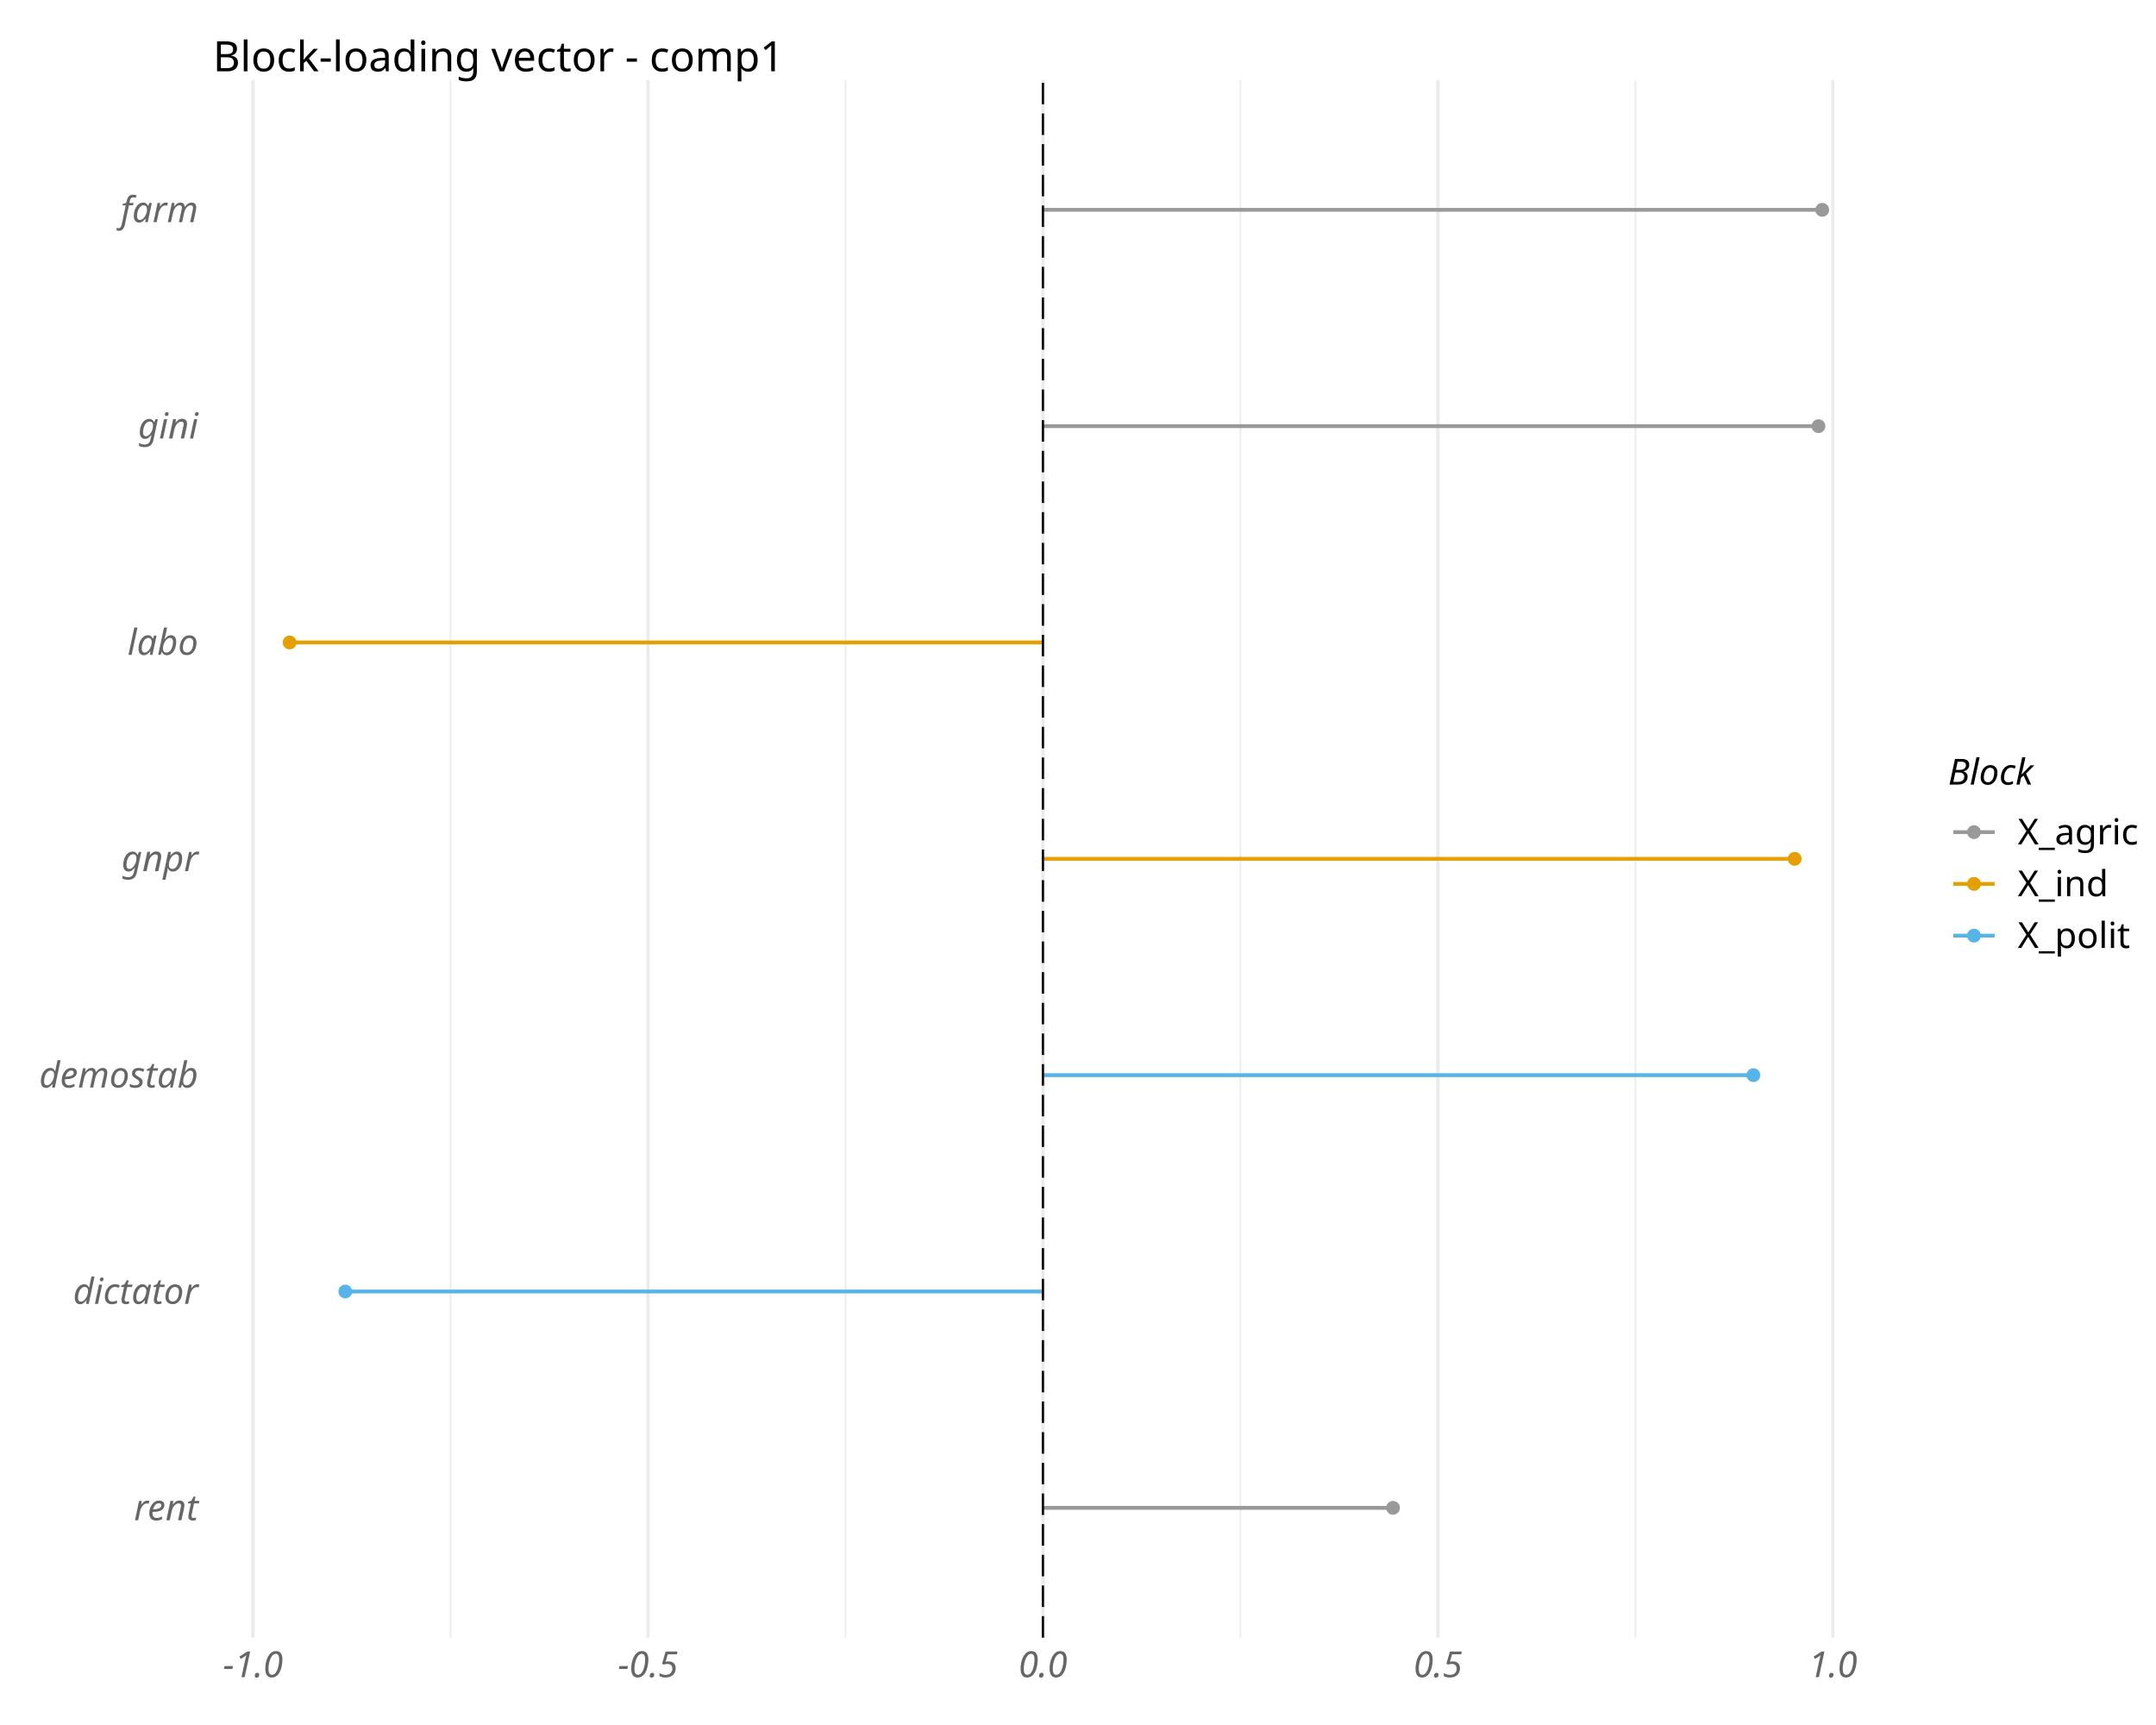
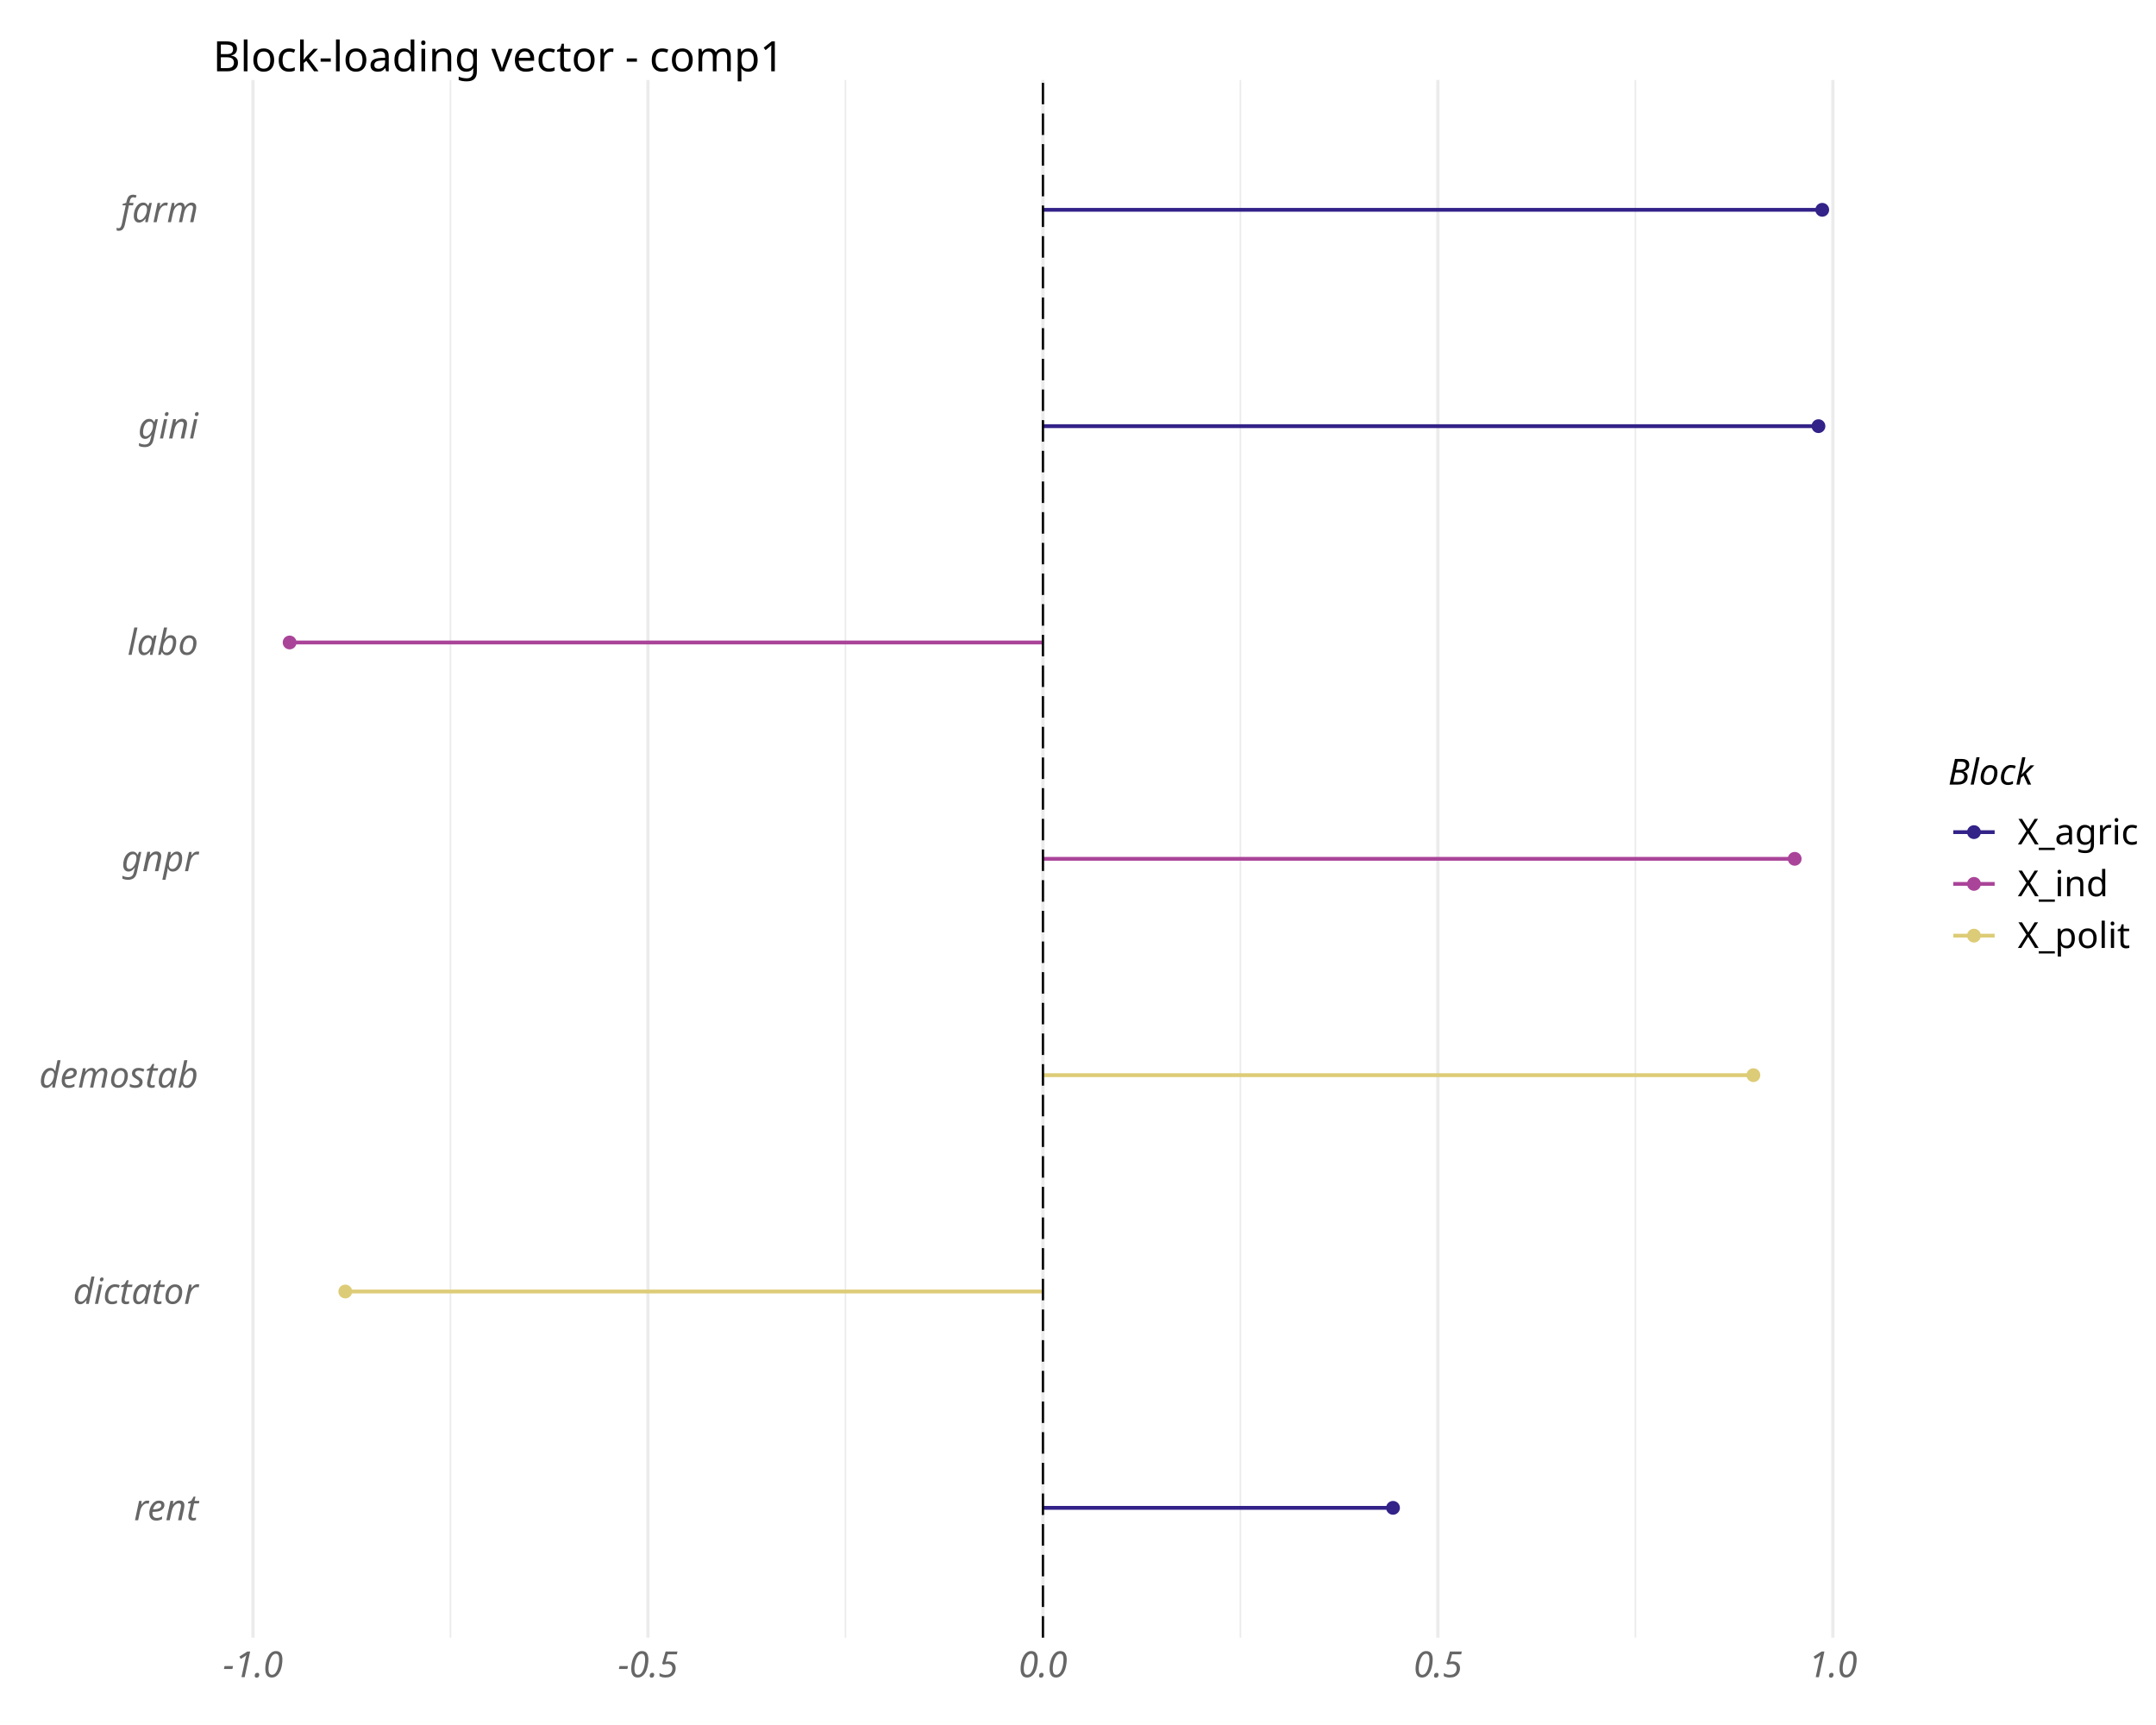
<svg xmlns="http://www.w3.org/2000/svg" class="svglite" data-engine-version="2.0" width="720.00pt" height="576.00pt" viewBox="0 0 720.00 576.00">
  <defs>
    <style type="text/css">
    .svglite line, .svglite polyline, .svglite polygon, .svglite path, .svglite rect, .svglite circle {
      fill: none;
      stroke: #000000;
      stroke-linecap: round;
      stroke-linejoin: round;
      stroke-miterlimit: 10.00;
    }
  </style>
  </defs>
  <rect width="100%" height="100%" style="stroke: none; fill: #FFFFFF;" />
  <defs>
    <clipPath id="cpMC4wMHw3MjAuMDB8MC4wMHw1NzYuMDA=">
      <rect x="0.00" y="0.00" width="720.00" height="576.00" />
    </clipPath>
  </defs>
  <g clip-path="url(#cpMC4wMHw3MjAuMDB8MC4wMHw1NzYuMDA=)">
</g>
  <defs>
    <clipPath id="cpNzEuMTN8NjM0LjEzfDI2LjcxfDU0Ni44Mw==">
      <rect x="71.13" y="26.71" width="563.00" height="520.12" />
    </clipPath>
  </defs>
  <g clip-path="url(#cpNzEuMTN8NjM0LjEzfDI2LjcxfDU0Ni44Mw==)">
    <polyline points="150.44,546.83 150.44,26.71 " style="stroke-width: 0.53; stroke: #EBEBEB; stroke-linecap: butt;" />
    <polyline points="282.34,546.83 282.34,26.71 " style="stroke-width: 0.53; stroke: #EBEBEB; stroke-linecap: butt;" />
    <polyline points="414.24,546.83 414.24,26.71 " style="stroke-width: 0.53; stroke: #EBEBEB; stroke-linecap: butt;" />
    <polyline points="546.14,546.83 546.14,26.71 " style="stroke-width: 0.53; stroke: #EBEBEB; stroke-linecap: butt;" />
    <polyline points="84.49,546.83 84.49,26.71 " style="stroke-width: 1.07; stroke: #EBEBEB; stroke-linecap: butt;" />
    <polyline points="216.39,546.83 216.39,26.71 " style="stroke-width: 1.07; stroke: #EBEBEB; stroke-linecap: butt;" />
    <polyline points="348.29,546.83 348.29,26.71 " style="stroke-width: 1.07; stroke: #EBEBEB; stroke-linecap: butt;" />
    <polyline points="480.19,546.83 480.19,26.71 " style="stroke-width: 1.07; stroke: #EBEBEB; stroke-linecap: butt;" />
    <polyline points="612.09,546.83 612.09,26.71 " style="stroke-width: 1.07; stroke: #EBEBEB; stroke-linecap: butt;" />
-     <circle cx="608.54" cy="70.06" r="1.95" style="stroke-width: 0.71; stroke: #999999; fill: #999999;" />
-     <circle cx="607.28" cy="142.30" r="1.95" style="stroke-width: 0.71; stroke: #999999; fill: #999999;" />
-     <circle cx="96.72" cy="214.53" r="1.95" style="stroke-width: 0.71; stroke: #E69F00; fill: #E69F00;" />
-     <circle cx="599.34" cy="286.77" r="1.95" style="stroke-width: 0.71; stroke: #E69F00; fill: #E69F00;" />
-     <circle cx="585.55" cy="359.01" r="1.95" style="stroke-width: 0.71; stroke: #56B4E9; fill: #56B4E9;" />
-     <circle cx="115.31" cy="431.25" r="1.95" style="stroke-width: 0.71; stroke: #56B4E9; fill: #56B4E9;" />
-     <circle cx="465.20" cy="503.49" r="1.95" style="stroke-width: 0.71; stroke: #999999; fill: #999999;" />
-     <polyline points="608.54,70.06 608.54,70.06 " style="stroke-width: 1.28; stroke: #999999; stroke-linecap: butt;" />
-     <polyline points="608.54,70.06 348.29,70.06 " style="stroke-width: 1.28; stroke: #999999; stroke-linecap: butt;" />
-     <polyline points="348.29,70.06 348.29,70.06 " style="stroke-width: 1.28; stroke: #999999; stroke-linecap: butt;" />
-     <polyline points="607.28,142.30 607.28,142.30 " style="stroke-width: 1.28; stroke: #999999; stroke-linecap: butt;" />
-     <polyline points="607.28,142.30 348.29,142.30 " style="stroke-width: 1.28; stroke: #999999; stroke-linecap: butt;" />
-     <polyline points="348.29,142.30 348.29,142.30 " style="stroke-width: 1.28; stroke: #999999; stroke-linecap: butt;" />
-     <polyline points="96.72,214.53 96.72,214.53 " style="stroke-width: 1.28; stroke: #E69F00; stroke-linecap: butt;" />
-     <polyline points="96.72,214.53 348.29,214.53 " style="stroke-width: 1.28; stroke: #E69F00; stroke-linecap: butt;" />
-     <polyline points="348.29,214.53 348.29,214.53 " style="stroke-width: 1.28; stroke: #E69F00; stroke-linecap: butt;" />
-     <polyline points="599.34,286.77 599.34,286.77 " style="stroke-width: 1.28; stroke: #E69F00; stroke-linecap: butt;" />
-     <polyline points="599.34,286.77 348.29,286.77 " style="stroke-width: 1.28; stroke: #E69F00; stroke-linecap: butt;" />
-     <polyline points="348.29,286.77 348.29,286.77 " style="stroke-width: 1.28; stroke: #E69F00; stroke-linecap: butt;" />
-     <polyline points="585.55,359.01 585.55,359.01 " style="stroke-width: 1.28; stroke: #56B4E9; stroke-linecap: butt;" />
-     <polyline points="585.55,359.01 348.29,359.01 " style="stroke-width: 1.28; stroke: #56B4E9; stroke-linecap: butt;" />
-     <polyline points="348.29,359.01 348.29,359.01 " style="stroke-width: 1.28; stroke: #56B4E9; stroke-linecap: butt;" />
-     <polyline points="115.31,431.25 115.31,431.25 " style="stroke-width: 1.28; stroke: #56B4E9; stroke-linecap: butt;" />
-     <polyline points="115.31,431.25 348.29,431.25 " style="stroke-width: 1.28; stroke: #56B4E9; stroke-linecap: butt;" />
-     <polyline points="348.29,431.25 348.29,431.25 " style="stroke-width: 1.28; stroke: #56B4E9; stroke-linecap: butt;" />
-     <polyline points="465.20,503.49 465.20,503.49 " style="stroke-width: 1.28; stroke: #999999; stroke-linecap: butt;" />
-     <polyline points="465.20,503.49 348.29,503.49 " style="stroke-width: 1.28; stroke: #999999; stroke-linecap: butt;" />
-     <polyline points="348.29,503.49 348.29,503.49 " style="stroke-width: 1.28; stroke: #999999; stroke-linecap: butt;" />
+     <circle cx="608.54" cy="70.06" r="1.95" style="stroke-width: 0.71; stroke: #332288; fill: #332288;" />
+     <circle cx="607.28" cy="142.30" r="1.95" style="stroke-width: 0.71; stroke: #332288; fill: #332288;" />
+     <circle cx="96.72" cy="214.53" r="1.95" style="stroke-width: 0.71; stroke: #AA4499; fill: #AA4499;" />
+     <circle cx="599.34" cy="286.77" r="1.95" style="stroke-width: 0.71; stroke: #AA4499; fill: #AA4499;" />
+     <circle cx="585.55" cy="359.01" r="1.95" style="stroke-width: 0.71; stroke: #DDCC77; fill: #DDCC77;" />
+     <circle cx="115.31" cy="431.25" r="1.95" style="stroke-width: 0.71; stroke: #DDCC77; fill: #DDCC77;" />
+     <circle cx="465.20" cy="503.49" r="1.95" style="stroke-width: 0.71; stroke: #332288; fill: #332288;" />
+     <polyline points="608.54,70.06 608.54,70.06 " style="stroke-width: 1.28; stroke: #332288; stroke-linecap: butt;" />
+     <polyline points="608.54,70.06 348.29,70.06 " style="stroke-width: 1.28; stroke: #332288; stroke-linecap: butt;" />
+     <polyline points="348.29,70.06 348.29,70.06 " style="stroke-width: 1.28; stroke: #332288; stroke-linecap: butt;" />
+     <polyline points="607.28,142.30 607.28,142.30 " style="stroke-width: 1.28; stroke: #332288; stroke-linecap: butt;" />
+     <polyline points="607.28,142.30 348.29,142.30 " style="stroke-width: 1.28; stroke: #332288; stroke-linecap: butt;" />
+     <polyline points="348.29,142.30 348.29,142.30 " style="stroke-width: 1.28; stroke: #332288; stroke-linecap: butt;" />
+     <polyline points="96.72,214.53 96.72,214.53 " style="stroke-width: 1.28; stroke: #AA4499; stroke-linecap: butt;" />
+     <polyline points="96.72,214.53 348.29,214.53 " style="stroke-width: 1.28; stroke: #AA4499; stroke-linecap: butt;" />
+     <polyline points="348.29,214.53 348.29,214.53 " style="stroke-width: 1.28; stroke: #AA4499; stroke-linecap: butt;" />
+     <polyline points="599.34,286.77 599.34,286.77 " style="stroke-width: 1.28; stroke: #AA4499; stroke-linecap: butt;" />
+     <polyline points="599.34,286.77 348.29,286.77 " style="stroke-width: 1.28; stroke: #AA4499; stroke-linecap: butt;" />
+     <polyline points="348.29,286.77 348.29,286.77 " style="stroke-width: 1.28; stroke: #AA4499; stroke-linecap: butt;" />
+     <polyline points="585.55,359.01 585.55,359.01 " style="stroke-width: 1.28; stroke: #DDCC77; stroke-linecap: butt;" />
+     <polyline points="585.55,359.01 348.29,359.01 " style="stroke-width: 1.28; stroke: #DDCC77; stroke-linecap: butt;" />
+     <polyline points="348.29,359.01 348.29,359.01 " style="stroke-width: 1.28; stroke: #DDCC77; stroke-linecap: butt;" />
+     <polyline points="115.31,431.25 115.31,431.25 " style="stroke-width: 1.28; stroke: #DDCC77; stroke-linecap: butt;" />
+     <polyline points="115.31,431.25 348.29,431.25 " style="stroke-width: 1.28; stroke: #DDCC77; stroke-linecap: butt;" />
+     <polyline points="348.29,431.25 348.29,431.25 " style="stroke-width: 1.28; stroke: #DDCC77; stroke-linecap: butt;" />
+     <polyline points="465.20,503.49 465.20,503.49 " style="stroke-width: 1.28; stroke: #332288; stroke-linecap: butt;" />
+     <polyline points="465.20,503.49 348.29,503.49 " style="stroke-width: 1.28; stroke: #332288; stroke-linecap: butt;" />
+     <polyline points="348.29,503.49 348.29,503.49 " style="stroke-width: 1.28; stroke: #332288; stroke-linecap: butt;" />
    <line x1="348.29" y1="546.83" x2="348.29" y2="26.71" style="stroke-width: 0.77; stroke-dasharray: 7.17,3.07; stroke-linecap: butt;" />
  </g>
  <g clip-path="url(#cpMC4wMHw3MjAuMDB8MC4wMHw1NzYuMDA=)">
    <text x="66.20" y="507.62" text-anchor="end" style="font-size: 12.00px; font-style: italic; fill: #666666; font-family: sans;" textLength="20.68px" lengthAdjust="spacingAndGlyphs">rent</text>
    <text x="66.20" y="435.38" text-anchor="end" style="font-size: 12.00px; font-style: italic; fill: #666666; font-family: sans;" textLength="39.36px" lengthAdjust="spacingAndGlyphs">dictator</text>
    <text x="66.20" y="363.14" text-anchor="end" style="font-size: 12.00px; font-style: italic; fill: #666666; font-family: sans;" textLength="52.71px" lengthAdjust="spacingAndGlyphs">demostab</text>
    <text x="66.20" y="290.90" text-anchor="end" style="font-size: 12.00px; font-style: italic; fill: #666666; font-family: sans;" textLength="24.02px" lengthAdjust="spacingAndGlyphs">gnpr</text>
    <text x="66.20" y="218.66" text-anchor="end" style="font-size: 12.00px; font-style: italic; fill: #666666; font-family: sans;" textLength="22.69px" lengthAdjust="spacingAndGlyphs">labo</text>
    <text x="66.20" y="146.42" text-anchor="end" style="font-size: 12.00px; font-style: italic; fill: #666666; font-family: sans;" textLength="18.68px" lengthAdjust="spacingAndGlyphs">gini</text>
    <text x="66.20" y="74.19" text-anchor="end" style="font-size: 12.00px; font-style: italic; fill: #666666; font-family: sans;" textLength="24.00px" lengthAdjust="spacingAndGlyphs">farm</text>
    <text x="84.49" y="560.02" text-anchor="middle" style="font-size: 12.00px; font-style: italic; fill: #666666; font-family: sans;" textLength="20.68px" lengthAdjust="spacingAndGlyphs">-1.0</text>
    <text x="216.39" y="560.02" text-anchor="middle" style="font-size: 12.00px; font-style: italic; fill: #666666; font-family: sans;" textLength="20.68px" lengthAdjust="spacingAndGlyphs">-0.5</text>
    <text x="348.29" y="560.02" text-anchor="middle" style="font-size: 12.00px; font-style: italic; fill: #666666; font-family: sans;" textLength="16.68px" lengthAdjust="spacingAndGlyphs">0.0</text>
    <text x="480.19" y="560.02" text-anchor="middle" style="font-size: 12.00px; font-style: italic; fill: #666666; font-family: sans;" textLength="16.68px" lengthAdjust="spacingAndGlyphs">0.5</text>
    <text x="612.09" y="560.02" text-anchor="middle" style="font-size: 12.00px; font-style: italic; fill: #666666; font-family: sans;" textLength="16.68px" lengthAdjust="spacingAndGlyphs">1.0</text>
    <text x="650.57" y="261.99" style="font-size: 12.00px; font-style: italic; font-family: sans;" textLength="29.35px" lengthAdjust="spacingAndGlyphs">Block</text>
-     <circle cx="659.21" cy="277.86" r="1.95" style="stroke-width: 0.71; stroke: #999999; fill: #999999;" />
-     <line x1="652.30" y1="277.86" x2="666.12" y2="277.86" style="stroke-width: 1.28; stroke: #999999; stroke-linecap: butt;" />
-     <circle cx="659.21" cy="295.14" r="1.95" style="stroke-width: 0.71; stroke: #E69F00; fill: #E69F00;" />
-     <line x1="652.30" y1="295.14" x2="666.12" y2="295.14" style="stroke-width: 1.28; stroke: #E69F00; stroke-linecap: butt;" />
-     <circle cx="659.21" cy="312.42" r="1.95" style="stroke-width: 0.71; stroke: #56B4E9; fill: #56B4E9;" />
-     <line x1="652.30" y1="312.42" x2="666.12" y2="312.42" style="stroke-width: 1.28; stroke: #56B4E9; stroke-linecap: butt;" />
+     <circle cx="659.21" cy="277.86" r="1.95" style="stroke-width: 0.71; stroke: #332288; fill: #332288;" />
+     <line x1="652.30" y1="277.86" x2="666.12" y2="277.86" style="stroke-width: 1.28; stroke: #332288; stroke-linecap: butt;" />
+     <circle cx="659.21" cy="295.14" r="1.95" style="stroke-width: 0.71; stroke: #AA4499; fill: #AA4499;" />
+     <line x1="652.30" y1="295.14" x2="666.12" y2="295.14" style="stroke-width: 1.28; stroke: #AA4499; stroke-linecap: butt;" />
+     <circle cx="659.21" cy="312.42" r="1.95" style="stroke-width: 0.71; stroke: #DDCC77; fill: #DDCC77;" />
+     <line x1="652.30" y1="312.42" x2="666.12" y2="312.42" style="stroke-width: 1.28; stroke: #DDCC77; stroke-linecap: butt;" />
    <text x="673.83" y="281.98" style="font-size: 12.00px; font-family: sans;" textLength="40.69px" lengthAdjust="spacingAndGlyphs">X_agric</text>
    <text x="673.83" y="299.26" style="font-size: 12.00px; font-family: sans;" textLength="30.69px" lengthAdjust="spacingAndGlyphs">X_ind</text>
    <text x="673.83" y="316.54" style="font-size: 12.00px; font-family: sans;" textLength="36.69px" lengthAdjust="spacingAndGlyphs">X_polit</text>
    <text x="71.13" y="23.81" style="font-size: 14.00px; font-family: sans;" textLength="180.56px" lengthAdjust="spacingAndGlyphs">Block-loading vector - comp1</text>
  </g>
</svg>
